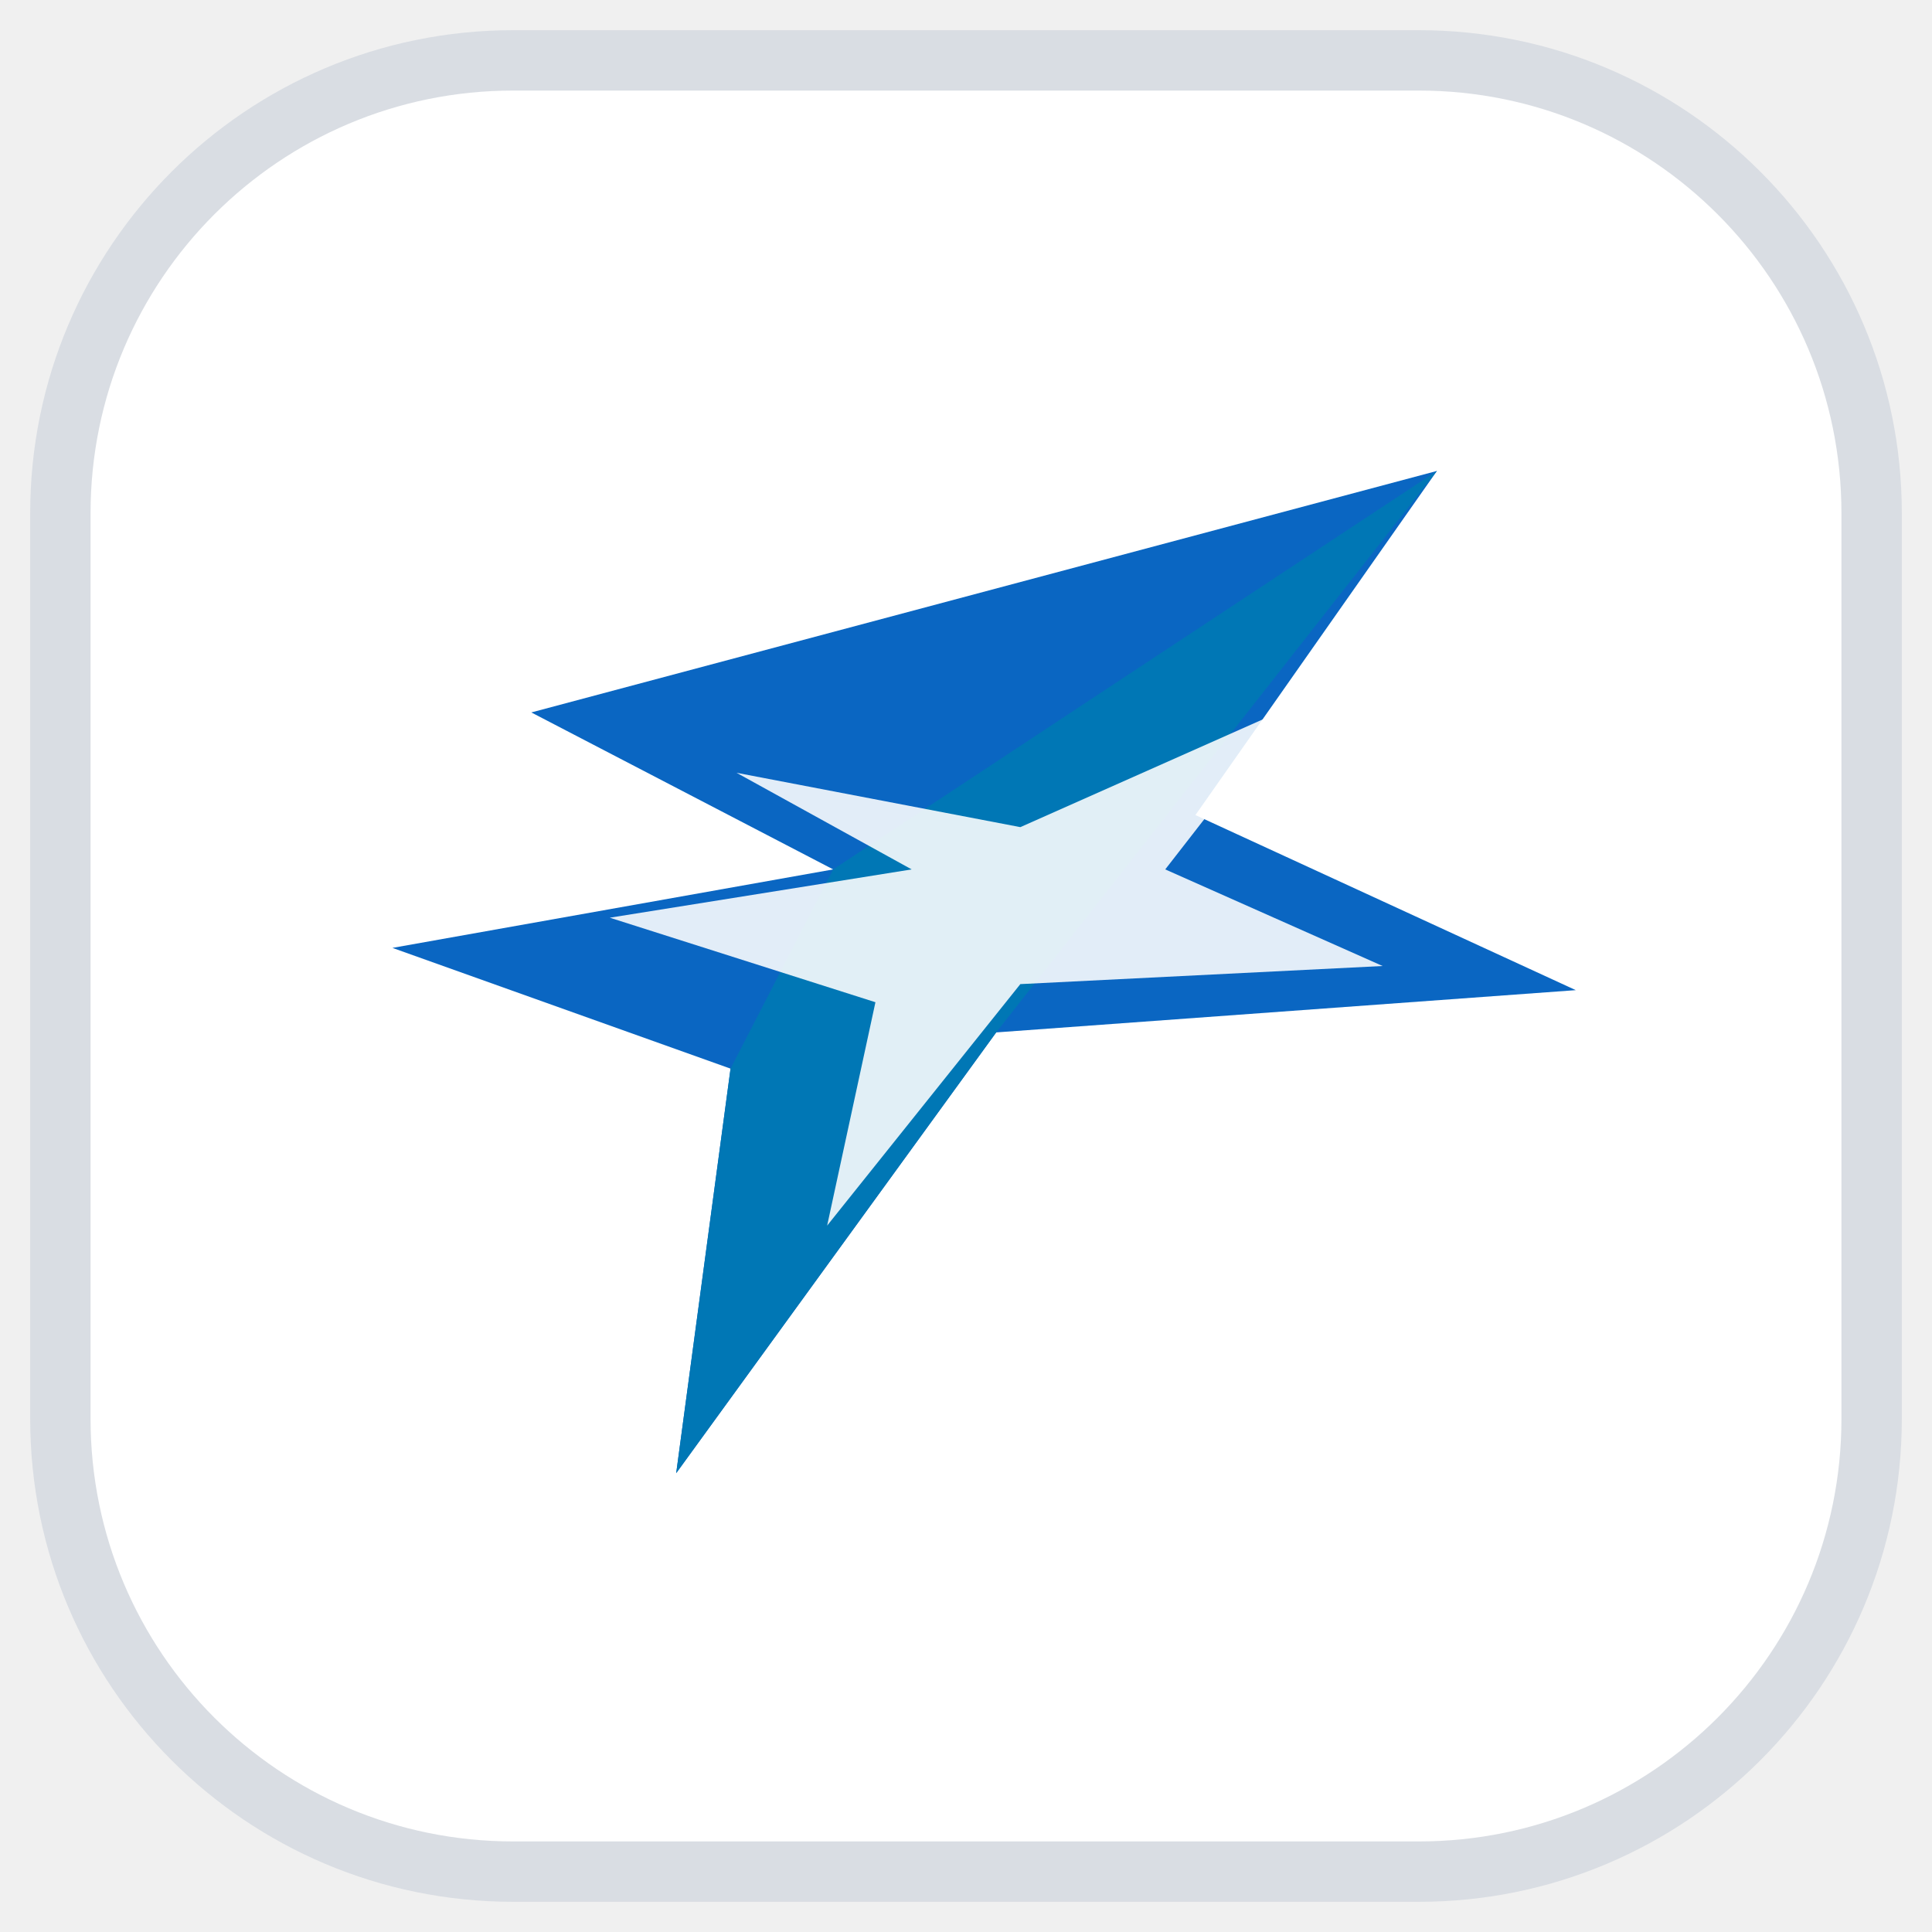
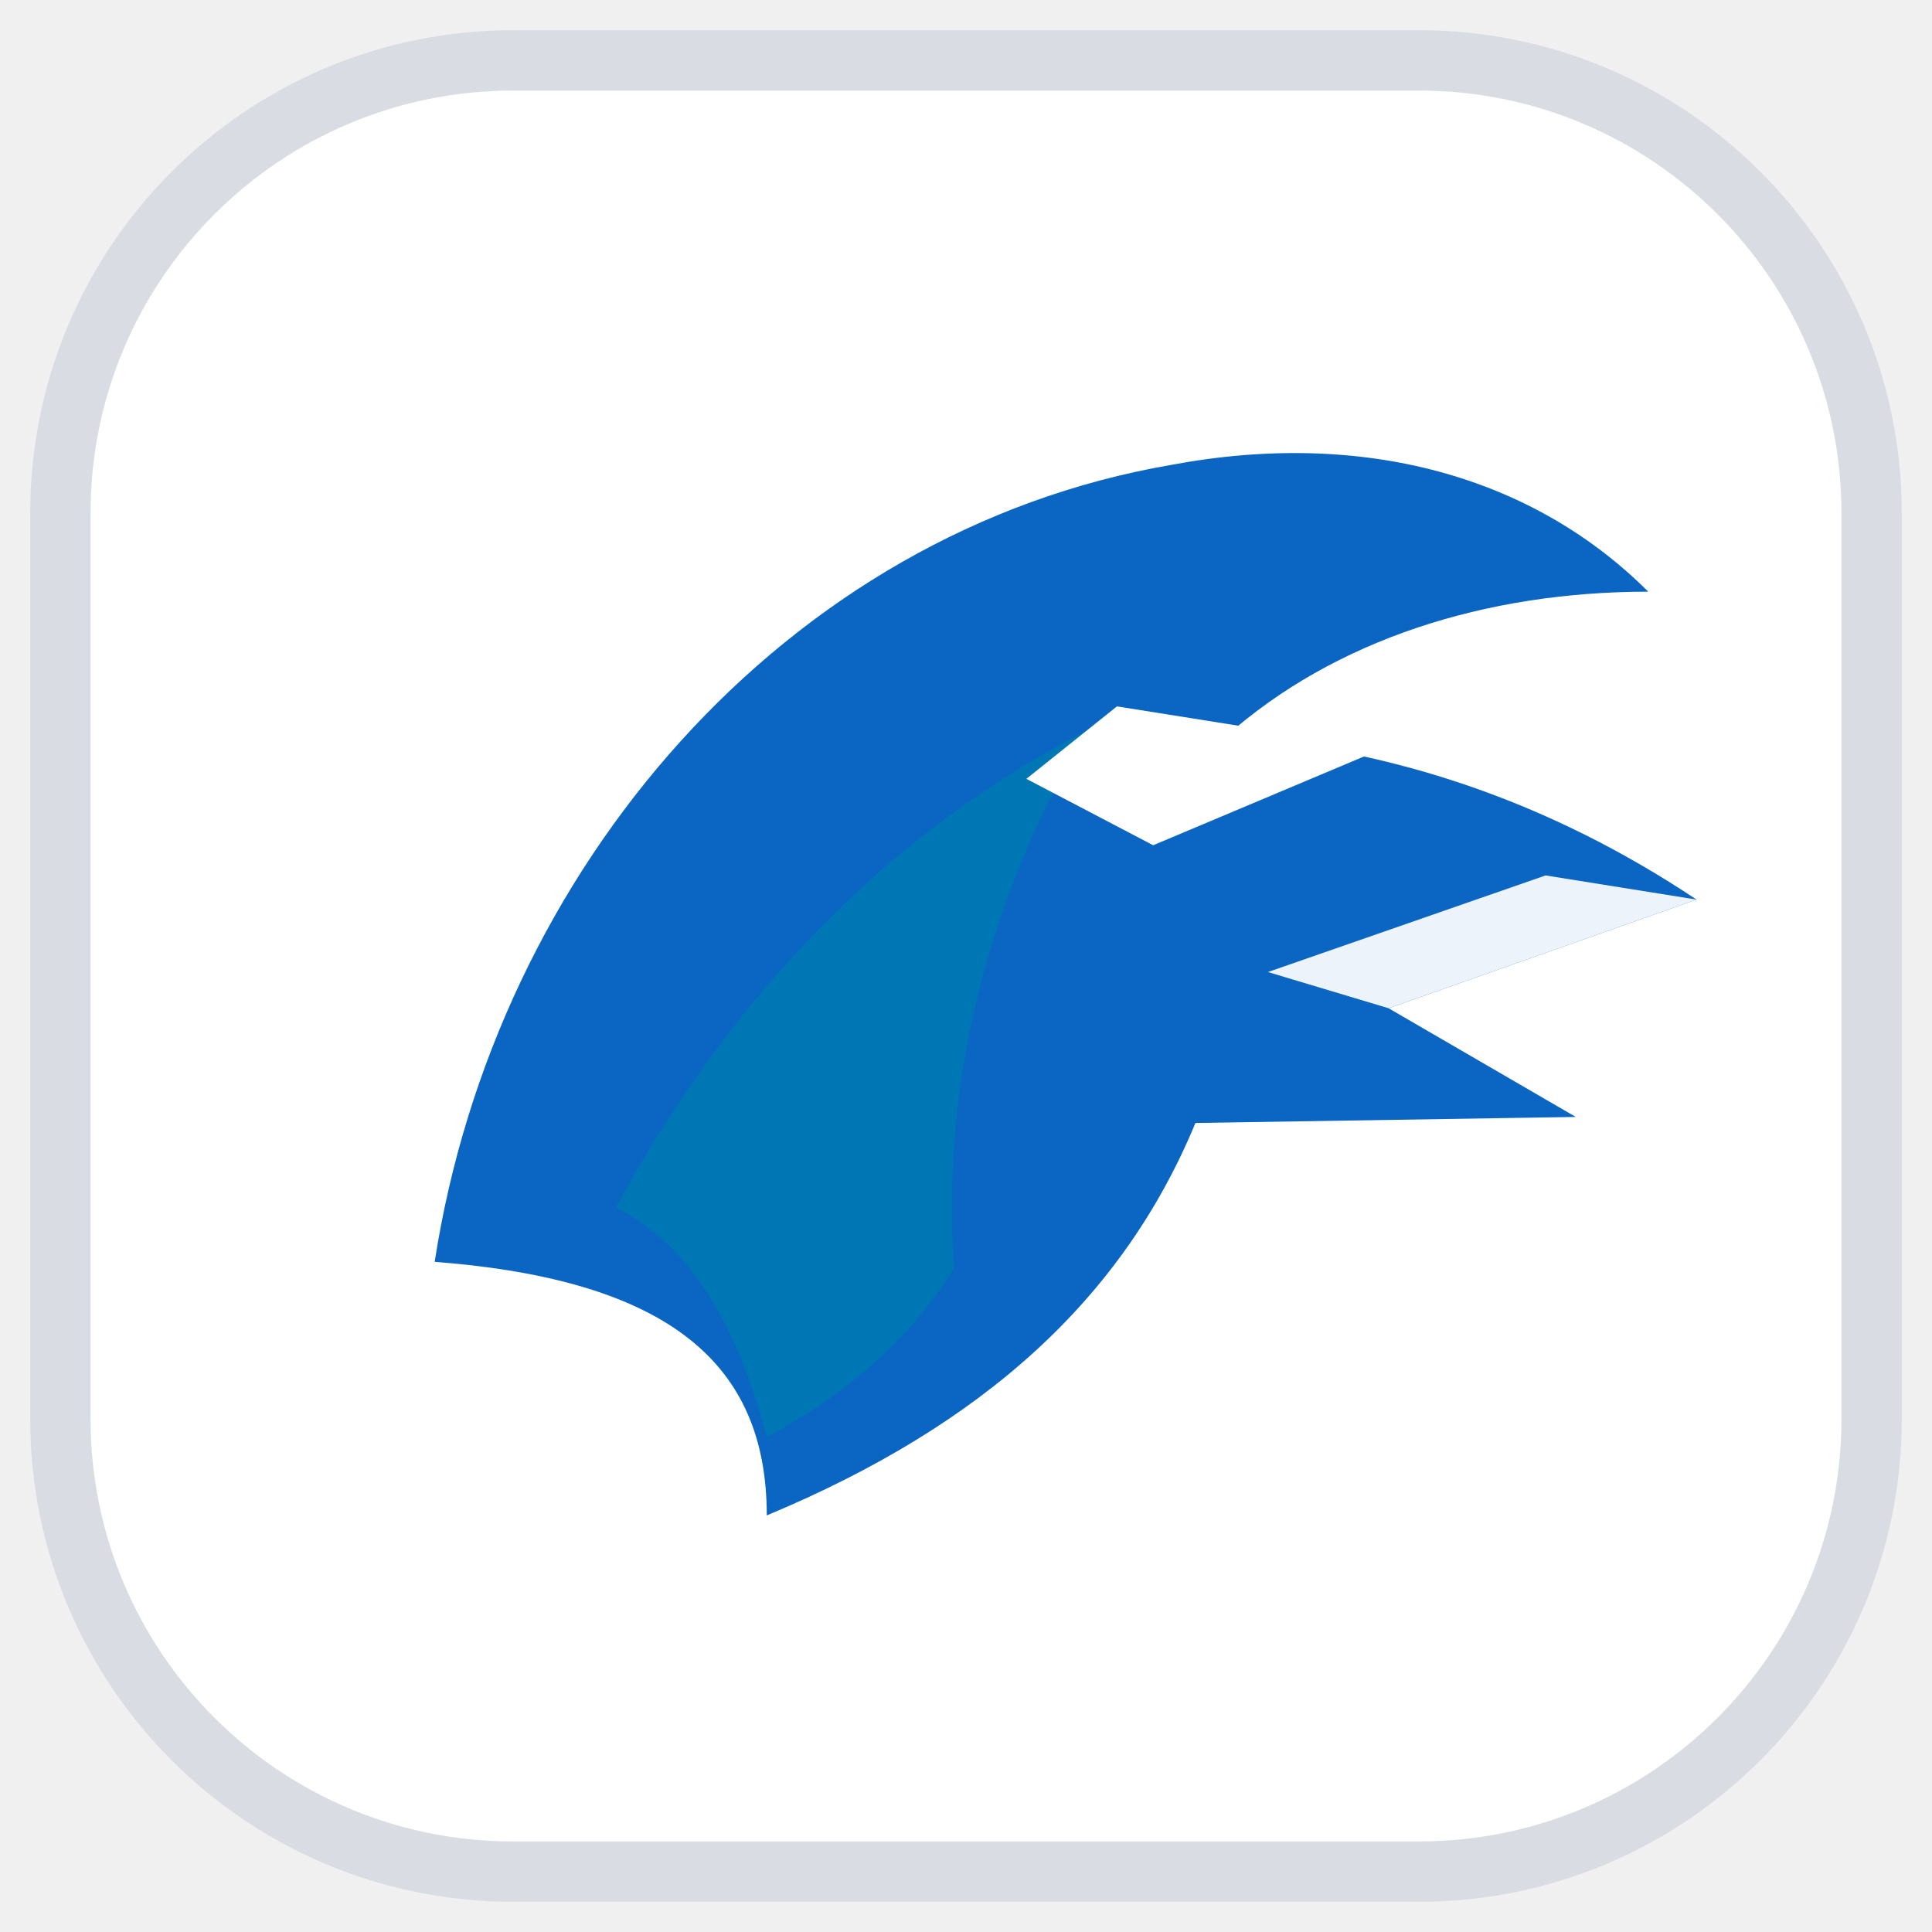
<svg xmlns="http://www.w3.org/2000/svg" width="32" height="32" viewBox="0 0 32 32" fill="none">
  <rect x="1" y="1" width="30" height="30" rx="7.5" fill="#FFFFFF" stroke="#D9DDE3" />
-   <path d="M8.8 11.8L23.8 7.8L19.8 13.5L26.1 16.4L16.5 17.1L11.2 24.4L12.1 17.7L6.5 15.7L13.8 14.4L8.8 11.8Z" fill="#0A66C2" />
-   <path d="M13.8 14.4L23.8 7.8L16.5 17.1L11.2 24.4L12.1 17.7L13.8 14.4Z" fill="#0077B5" />
-   <path d="M16.9 13.7L21.4 11.7L19.3 14.4L22.9 16L16.9 16.3L13.7 20.3L14.5 16.6L10.1 15.2L15.1 14.4L12.2 12.8L16.9 13.7Z" fill="#FFFFFF" fill-opacity="0.88" />
+   <path d="M7.2 20.9C8.2 14.4 13 8.8 19.4 7.7C22.6 7.1 25.4 7.9 27.3 9.8C24.6 9.8 22.1 10.6 20.3 12.2C23.1 12.4 25.7 13.3 28.1 14.9L23 16.7L26.1 18.5L19.8 18.6C18.6 21.5 16.3 23.6 12.7 25.1C12.7 22.6 11.1 21.2 7.2 20.9Z" fill="#0A66C2" />
+   <path d="M10.2 20C12.1 16.5 14.7 13.8 18 12.1C16.3 15 15.6 18 15.8 21C15.2 22 14.2 23 12.7 23.8C12.2 21.9 11.4 20.6 10.2 20Z" fill="#0077B5" />
+   <path d="M18.5 11.7L22.9 12.4L19.1 14L17 12.9L18.5 11.7Z" fill="#FFFFFF" />
+   <path d="M23 16.7L28.1 14.9L25.6 14.5L21 16.1L23 16.7Z" fill="#FFFFFF" fill-opacity="0.92" />
</svg>
